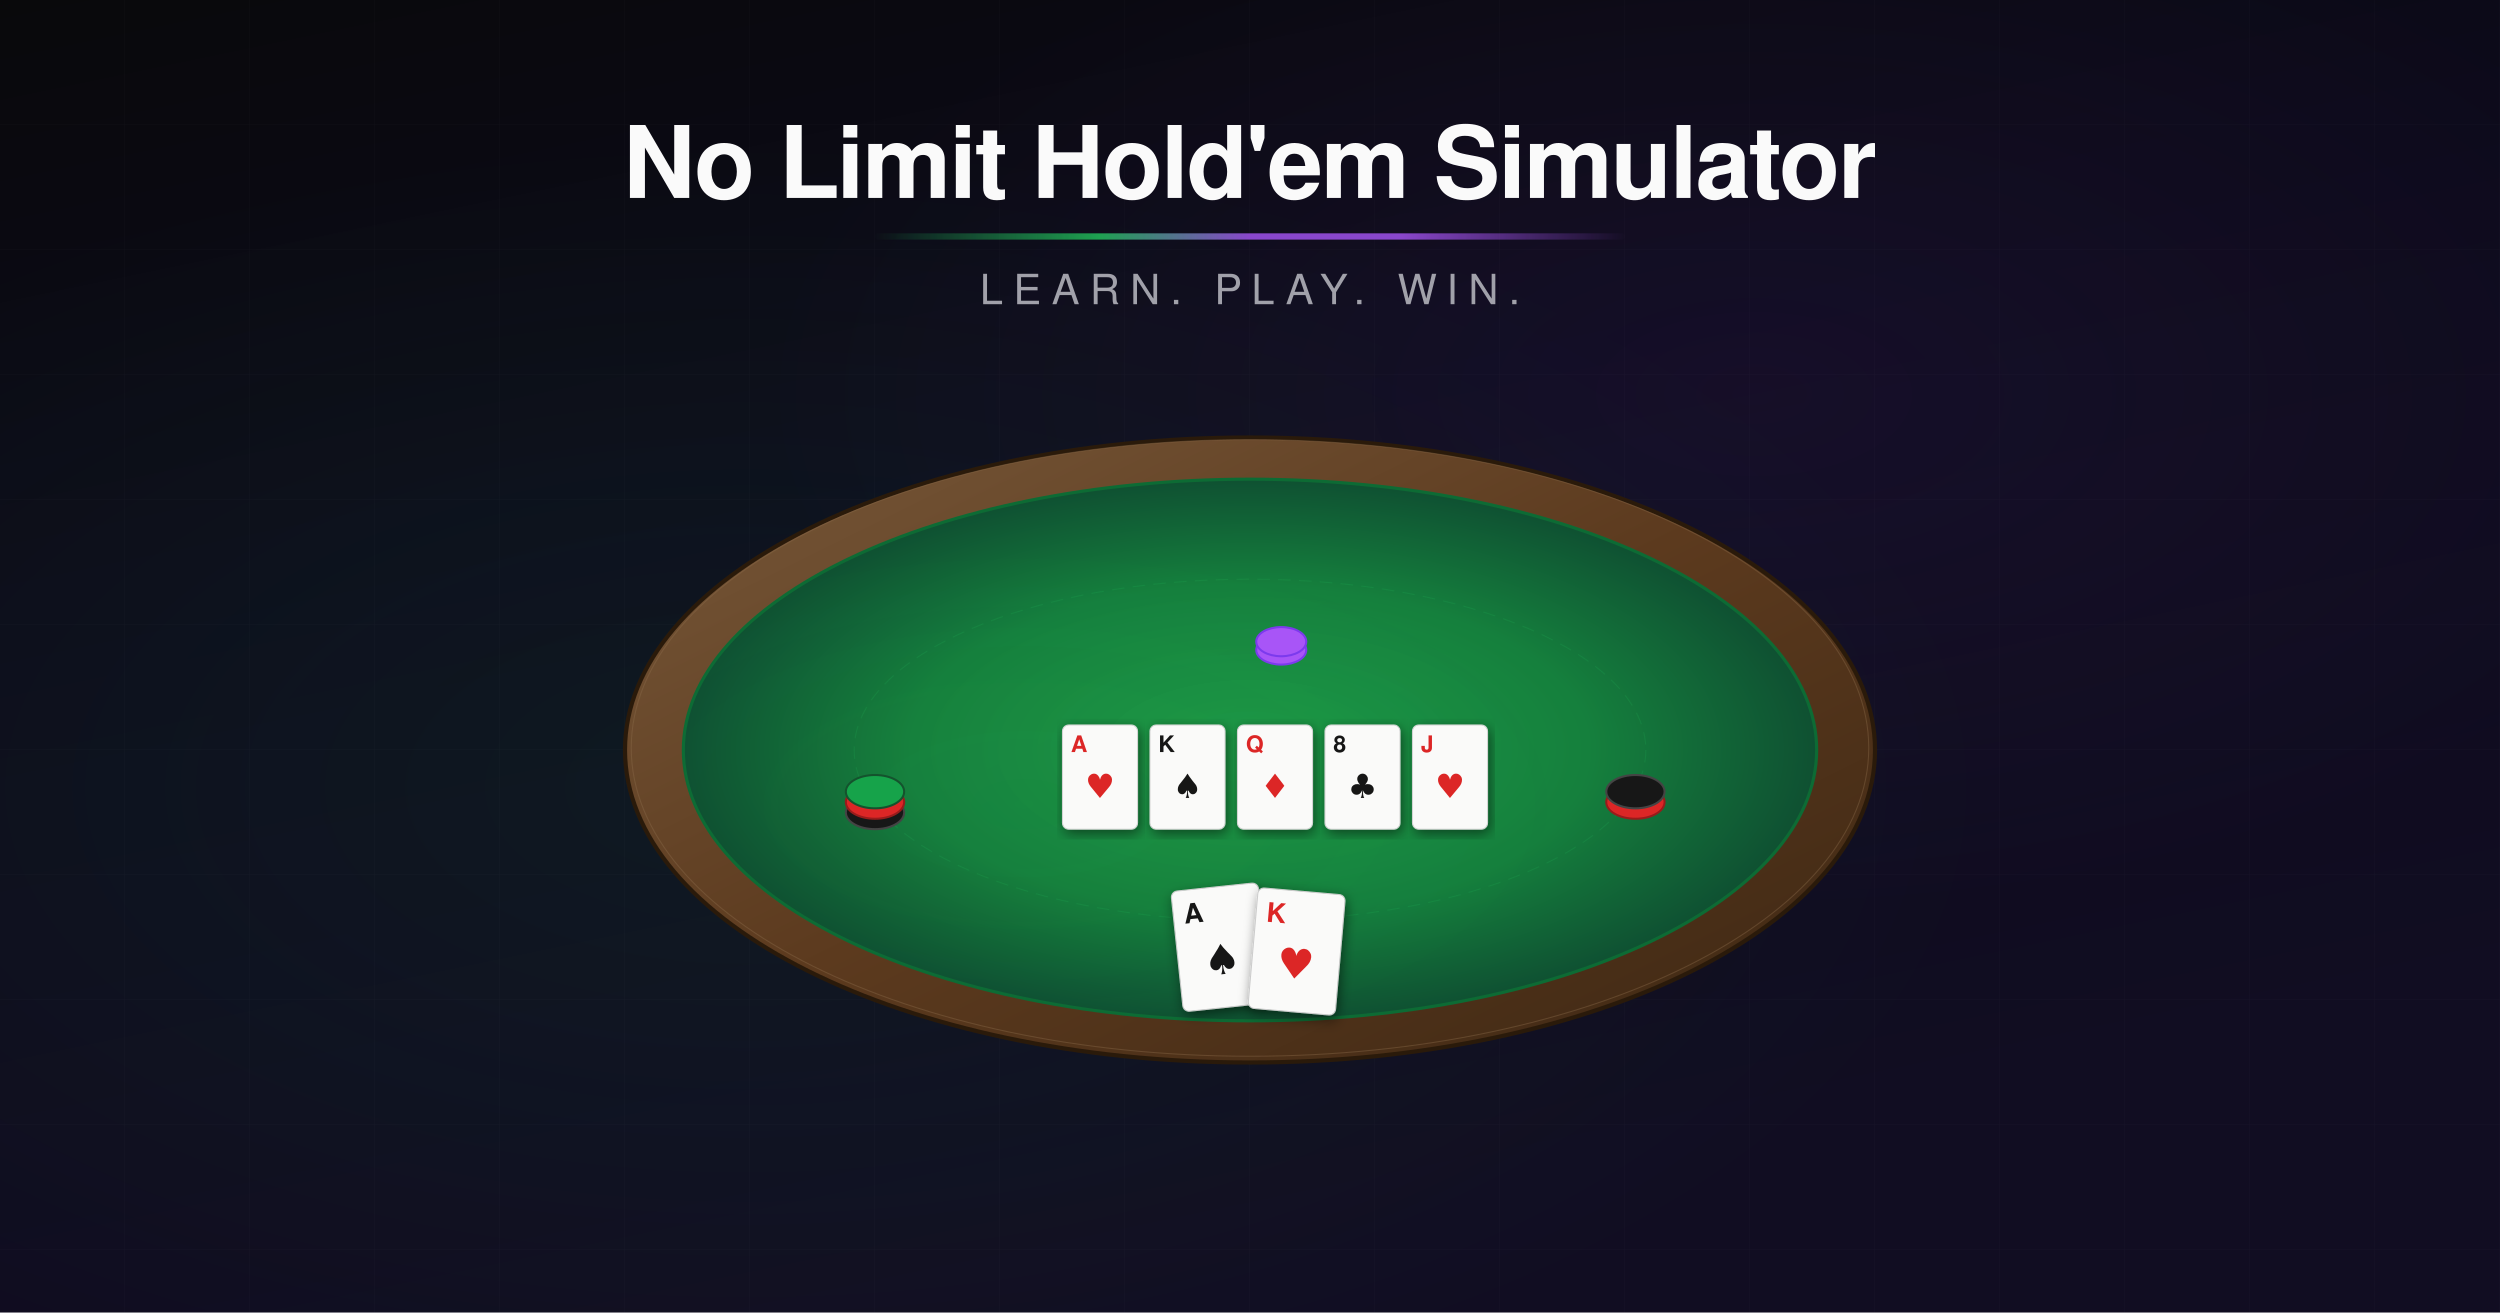
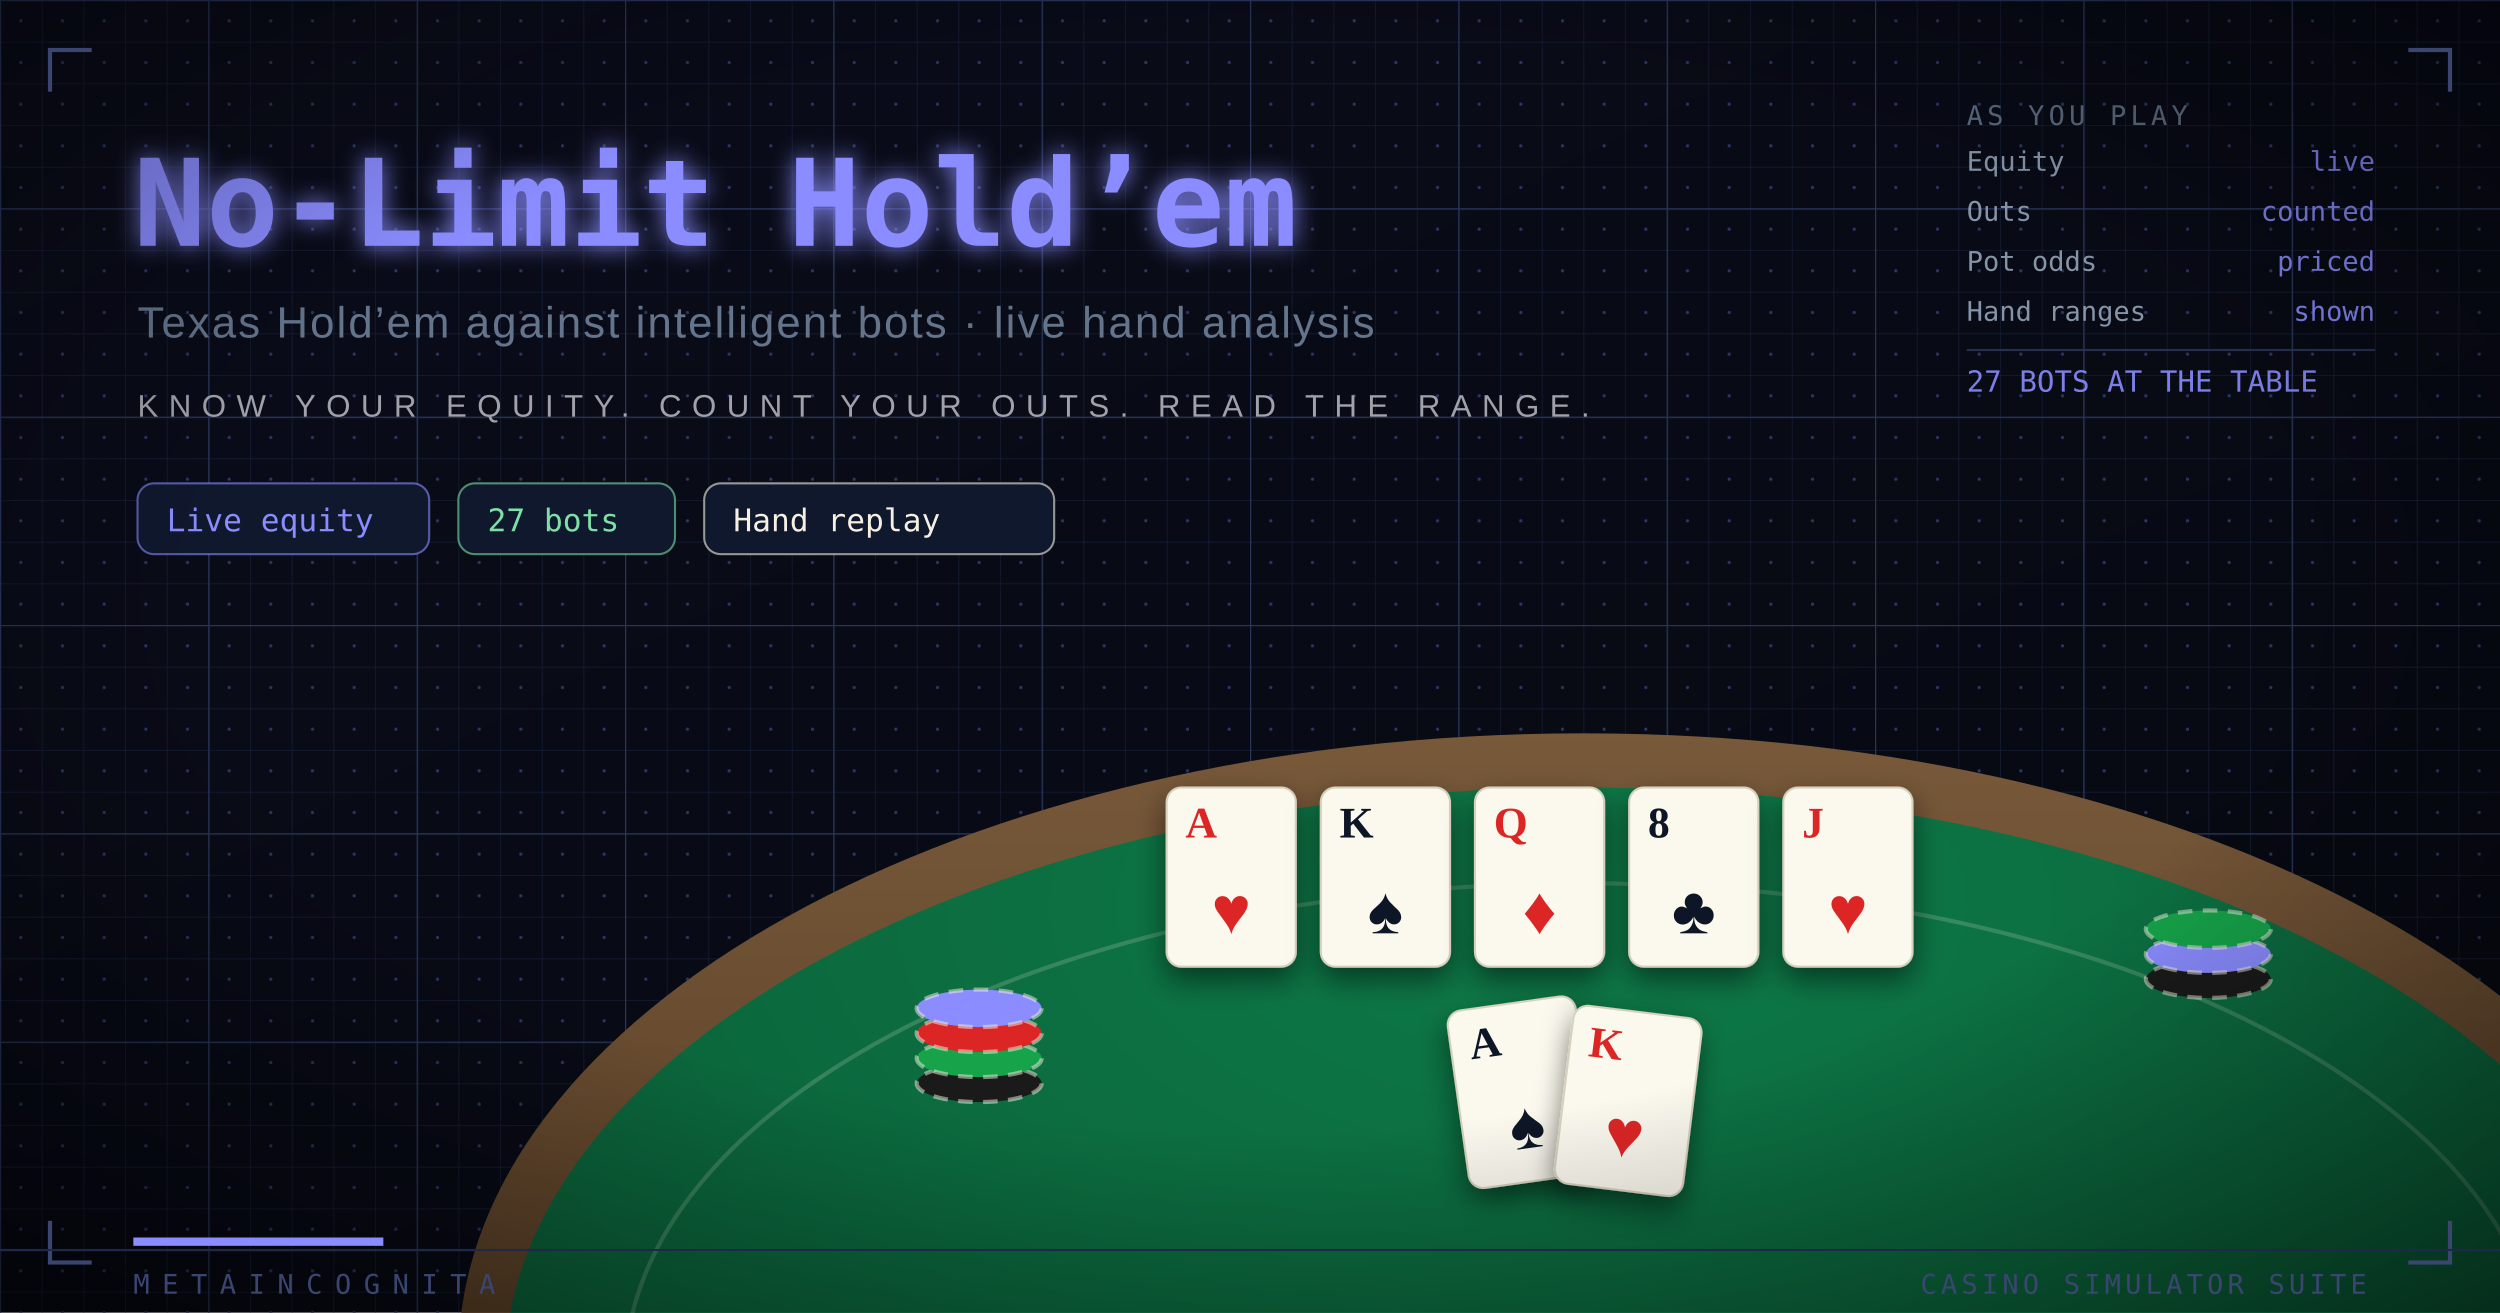
<svg xmlns="http://www.w3.org/2000/svg" width="1200" height="630" viewBox="0 0 1200 630">
  <defs>
-     <linearGradient id="bg" x1="0" y1="0" x2="0.4" y2="1">
-       <stop offset="0%" stop-color="#09090b" />
-       <stop offset="40%" stop-color="#0c0a1a" />
-       <stop offset="100%" stop-color="#110d22" />
+     <linearGradient id="bg" x1="0" y1="0" x2="1" y2="1">
+       <stop offset="0" stop-color="#0a0c1a" />
+       <stop offset="1" stop-color="#060810" />
    </linearGradient>
-     <radialGradient id="glow1" cx="30%" cy="60%" r="50%">
-       <stop offset="0%" stop-color="#22c55e" stop-opacity="0.08" />
-       <stop offset="100%" stop-color="#22c55e" stop-opacity="0" />
+     <pattern id="grid-fine" width="20" height="20" patternUnits="userSpaceOnUse">
+       <path d="M 20 0 L 0 0 0 20" fill="none" stroke="#1e2848" stroke-width="0.6" opacity="0.75" />
+     </pattern>
+     <pattern id="grid-major" width="100" height="100" patternUnits="userSpaceOnUse">
+       <path d="M 100 0 L 0 0 0 100" fill="none" stroke="#283458" stroke-width="1.2" />
+     </pattern>
+     <pattern id="dots" width="20" height="20" patternUnits="userSpaceOnUse">
+       <circle cx="10" cy="10" r="0.8" fill="#2a3460" />
+     </pattern>
+     <radialGradient id="vignette" cx="0.5" cy="0.45" r="0.75">
+       <stop offset="0.55" stop-color="#000000" stop-opacity="0" />
+       <stop offset="1" stop-color="#000000" stop-opacity="0.55" />
    </radialGradient>
-     <radialGradient id="glow2" cx="70%" cy="30%" r="40%">
-       <stop offset="0%" stop-color="#a855f7" stop-opacity="0.06" />
-       <stop offset="100%" stop-color="#a855f7" stop-opacity="0" />
+     <radialGradient id="felt" cx="0.5" cy="0.1" r="1">
+       <stop offset="0" stop-color="#0d7a48" />
+       <stop offset="0.7" stop-color="#0a5c36" />
+       <stop offset="1" stop-color="#07472a" />
    </radialGradient>
-     <radialGradient id="felt" cx="50%" cy="50%" r="50%">
-       <stop offset="0%" stop-color="#16a34a" stop-opacity="0.9" />
-       <stop offset="60%" stop-color="#15803d" />
-       <stop offset="100%" stop-color="#0f5132" />
-     </radialGradient>
-     <linearGradient id="rail" x1="0" y1="0" x2="1" y2="1">
-       <stop offset="0%" stop-color="#78593a" />
-       <stop offset="50%" stop-color="#5c3a1e" />
-       <stop offset="100%" stop-color="#3d2713" />
+     <linearGradient id="rail" x1="0" y1="0" x2="0" y2="1">
+       <stop offset="0" stop-color="#78593a" />
+       <stop offset="1" stop-color="#3d2713" />
    </linearGradient>
-     <filter id="shadow">
-       <feDropShadow dx="1" dy="2" stdDeviation="3" flood-color="#000" flood-opacity="0.5" />
-     </filter>
-     <filter id="glow">
-       <feGaussianBlur in="SourceGraphic" stdDeviation="2" />
+     <filter id="glow" x="-30%" y="-30%" width="160%" height="160%">
+       <feGaussianBlur stdDeviation="6" result="blur" />
      <feMerge>
-         <feMergeNode />
+         <feMergeNode in="blur" />
        <feMergeNode in="SourceGraphic" />
      </feMerge>
    </filter>
+     <filter id="shadow" x="-30%" y="-30%" width="160%" height="160%">
+       <feDropShadow dx="0" dy="6" stdDeviation="7" flood-color="#000000" flood-opacity="0.5" />
+     </filter>
  </defs>
  <rect width="1200" height="630" fill="url(#bg)" />
-   <rect width="1200" height="630" fill="url(#glow1)" />
-   <rect width="1200" height="630" fill="url(#glow2)" />
-   <g opacity="0.025">
-     <pattern id="g" width="60" height="60" patternUnits="userSpaceOnUse">
-       <line x1="60" y1="0" x2="60" y2="60" stroke="#fff" stroke-width="0.5" />
-       <line x1="0" y1="60" x2="60" y2="60" stroke="#fff" stroke-width="0.5" />
-     </pattern>
-     <rect width="1200" height="630" fill="url(#g)" />
+   <rect width="1200" height="630" fill="url(#grid-fine)" />
+   <rect width="1200" height="630" fill="url(#grid-major)" />
+   <rect width="1200" height="630" fill="url(#dots)" />
+   <g>
+     <ellipse cx="760" cy="652" rx="540" ry="300" fill="url(#rail)" />
+     <ellipse cx="760" cy="660" rx="518" ry="282" fill="url(#felt)" />
+     <ellipse cx="760" cy="660" rx="460" ry="236" fill="none" stroke="#f5f0e1" stroke-opacity="0.18" stroke-width="2" />
  </g>
-   <g transform="translate(600, 360)">
-     <ellipse cx="0" cy="0" rx="300" ry="150" fill="url(#rail)" stroke="#2a1a0a" stroke-width="2" />
-     <ellipse cx="0" cy="-1" rx="297" ry="148" fill="none" stroke="#8b6b4a" stroke-width="0.5" opacity="0.4" />
-     <ellipse cx="0" cy="0" rx="272" ry="130" fill="url(#felt)" stroke="#0d6b34" stroke-width="1.5" />
-     <ellipse cx="0" cy="0" rx="272" ry="130" fill="url(#glow1)" opacity="0.3" />
-     <ellipse cx="0" cy="0" rx="190" ry="82" fill="none" stroke="#22c55e" stroke-width="0.5" opacity="0.15" stroke-dasharray="6 4" />
-     <g transform="translate(-90, -12)">
-       <g transform="translate(0,0)" filter="url(#shadow)">
-         <rect width="36" height="50" rx="3" fill="#fafaf9" stroke="#d4d4d4" stroke-width="0.5" />
-         <text x="4" y="13" font-family="'SF Pro Display', 'Helvetica Neue', Helvetica, Arial, sans-serif" font-size="11" font-weight="700" fill="#dc2626">A</text>
-         <text x="18" y="35" font-family="serif" font-size="16" fill="#dc2626" text-anchor="middle">♥</text>
-       </g>
-       <g transform="translate(42,0)" filter="url(#shadow)">
-         <rect width="36" height="50" rx="3" fill="#fafaf9" stroke="#d4d4d4" stroke-width="0.5" />
-         <text x="4" y="13" font-family="'SF Pro Display', 'Helvetica Neue', Helvetica, Arial, sans-serif" font-size="11" font-weight="700" fill="#171717">K</text>
-         <text x="18" y="35" font-family="serif" font-size="16" fill="#171717" text-anchor="middle">♠</text>
-       </g>
-       <g transform="translate(84,0)" filter="url(#shadow)">
-         <rect width="36" height="50" rx="3" fill="#fafaf9" stroke="#d4d4d4" stroke-width="0.5" />
-         <text x="4" y="13" font-family="'SF Pro Display', 'Helvetica Neue', Helvetica, Arial, sans-serif" font-size="11" font-weight="700" fill="#dc2626">Q</text>
-         <text x="18" y="35" font-family="serif" font-size="16" fill="#dc2626" text-anchor="middle">♦</text>
-       </g>
-       <g transform="translate(126,0)" filter="url(#shadow)">
-         <rect width="36" height="50" rx="3" fill="#fafaf9" stroke="#d4d4d4" stroke-width="0.5" />
-         <text x="4" y="13" font-family="'SF Pro Display', 'Helvetica Neue', Helvetica, Arial, sans-serif" font-size="11" font-weight="700" fill="#171717">8</text>
-         <text x="18" y="35" font-family="serif" font-size="16" fill="#171717" text-anchor="middle">♣</text>
-       </g>
-       <g transform="translate(168,0)" filter="url(#shadow)">
-         <rect width="36" height="50" rx="3" fill="#fafaf9" stroke="#d4d4d4" stroke-width="0.5" />
-         <text x="4" y="13" font-family="'SF Pro Display', 'Helvetica Neue', Helvetica, Arial, sans-serif" font-size="11" font-weight="700" fill="#dc2626">J</text>
-         <text x="18" y="35" font-family="serif" font-size="16" fill="#dc2626" text-anchor="middle">♥</text>
-       </g>
+   <g filter="url(#shadow)" transform="translate(560 378) rotate(0)">
+     <rect width="62" height="86" rx="7" fill="#fbf8ee" stroke="#d6d0bd" stroke-width="1" />
+     <text x="9" y="24" font-family="Georgia, 'Times New Roman', serif" font-size="21" font-weight="700" fill="#dc2626">A</text>
+     <text x="31.0" y="70" font-family="Arial, sans-serif" font-size="32" fill="#dc2626" text-anchor="middle">♥</text>
+   </g>
+   <g filter="url(#shadow)" transform="translate(634 378) rotate(0)">
+     <rect width="62" height="86" rx="7" fill="#fbf8ee" stroke="#d6d0bd" stroke-width="1" />
+     <text x="9" y="24" font-family="Georgia, 'Times New Roman', serif" font-size="21" font-weight="700" fill="#111827">K</text>
+     <text x="31.0" y="70" font-family="Arial, sans-serif" font-size="32" fill="#111827" text-anchor="middle">♠</text>
+   </g>
+   <g filter="url(#shadow)" transform="translate(708 378) rotate(0)">
+     <rect width="62" height="86" rx="7" fill="#fbf8ee" stroke="#d6d0bd" stroke-width="1" />
+     <text x="9" y="24" font-family="Georgia, 'Times New Roman', serif" font-size="21" font-weight="700" fill="#dc2626">Q</text>
+     <text x="31.0" y="70" font-family="Arial, sans-serif" font-size="32" fill="#dc2626" text-anchor="middle">♦</text>
+   </g>
+   <g filter="url(#shadow)" transform="translate(782 378) rotate(0)">
+     <rect width="62" height="86" rx="7" fill="#fbf8ee" stroke="#d6d0bd" stroke-width="1" />
+     <text x="9" y="24" font-family="Georgia, 'Times New Roman', serif" font-size="21" font-weight="700" fill="#111827">8</text>
+     <text x="31.0" y="70" font-family="Arial, sans-serif" font-size="32" fill="#111827" text-anchor="middle">♣</text>
+   </g>
+   <g filter="url(#shadow)" transform="translate(856 378) rotate(0)">
+     <rect width="62" height="86" rx="7" fill="#fbf8ee" stroke="#d6d0bd" stroke-width="1" />
+     <text x="9" y="24" font-family="Georgia, 'Times New Roman', serif" font-size="21" font-weight="700" fill="#dc2626">J</text>
+     <text x="31.0" y="70" font-family="Arial, sans-serif" font-size="32" fill="#dc2626" text-anchor="middle">♥</text>
+   </g>
+   <g filter="url(#shadow)" transform="translate(694 486) rotate(-8)">
+     <rect width="62" height="86" rx="7" fill="#fbf8ee" stroke="#d6d0bd" stroke-width="1" />
+     <text x="9" y="24" font-family="Georgia, 'Times New Roman', serif" font-size="21" font-weight="700" fill="#111827">A</text>
+     <text x="31.0" y="70" font-family="Arial, sans-serif" font-size="32" fill="#111827" text-anchor="middle">♠</text>
+   </g>
+   <g filter="url(#shadow)" transform="translate(756 482) rotate(7)">
+     <rect width="62" height="86" rx="7" fill="#fbf8ee" stroke="#d6d0bd" stroke-width="1" />
+     <text x="9" y="24" font-family="Georgia, 'Times New Roman', serif" font-size="21" font-weight="700" fill="#dc2626">K</text>
+     <text x="31.0" y="70" font-family="Arial, sans-serif" font-size="32" fill="#dc2626" text-anchor="middle">♥</text>
+   </g>
+   <g transform="translate(470 520)">
+     <ellipse cx="0" cy="0" rx="30" ry="9" fill="#1a1a1a" stroke="#f5f0e1" stroke-opacity="0.5" stroke-width="2" stroke-dasharray="7 5" />
+     <ellipse cx="0" cy="-12" rx="30" ry="9" fill="#16a34a" stroke="#f5f0e1" stroke-opacity="0.5" stroke-width="2" stroke-dasharray="7 5" />
+     <ellipse cx="0" cy="-24" rx="30" ry="9" fill="#dc2626" stroke="#f5f0e1" stroke-opacity="0.5" stroke-width="2" stroke-dasharray="7 5" />
+     <ellipse cx="0" cy="-36" rx="30" ry="9" fill="#8a8cff" stroke="#f5f0e1" stroke-opacity="0.5" stroke-width="2" stroke-dasharray="7 5" />
+   </g>
+   <g transform="translate(1060 470)">
+     <ellipse cx="0" cy="0" rx="30" ry="9" fill="#1a1a1a" stroke="#f5f0e1" stroke-opacity="0.5" stroke-width="2" stroke-dasharray="7 5" />
+     <ellipse cx="0" cy="-12" rx="30" ry="9" fill="#8a8cff" stroke="#f5f0e1" stroke-opacity="0.5" stroke-width="2" stroke-dasharray="7 5" />
+     <ellipse cx="0" cy="-24" rx="30" ry="9" fill="#16a34a" stroke="#f5f0e1" stroke-opacity="0.5" stroke-width="2" stroke-dasharray="7 5" />
+   </g>
+   <g transform="translate(944 72)" opacity="0.9">
+     <text x="0" y="-12" font-family="'Fira Code', Menlo, monospace" font-size="13" fill="#64748b" letter-spacing="2">AS YOU PLAY</text>
+     <g font-family="'Fira Code', Menlo, monospace" font-size="13">
+       <text x="0" y="10" fill="#94a3b8">Equity</text>
+       <text x="196" y="10" fill="#8a8cff" text-anchor="end">live</text>
+       <text x="0" y="34" fill="#94a3b8">Outs</text>
+       <text x="196" y="34" fill="#8a8cff" text-anchor="end">counted</text>
+       <text x="0" y="58" fill="#94a3b8">Pot odds</text>
+       <text x="196" y="58" fill="#8a8cff" text-anchor="end">priced</text>
+       <text x="0" y="82" fill="#94a3b8">Hand ranges</text>
+       <text x="196" y="82" fill="#8a8cff" text-anchor="end">shown</text>
    </g>
-     <g transform="translate(-38, 68) rotate(-6)" filter="url(#shadow)">
-       <rect width="42" height="58" rx="3" fill="#fafaf9" stroke="#ccc" stroke-width="0.5" />
-       <text x="5" y="16" font-family="'SF Pro Display', 'Helvetica Neue', Helvetica, Arial, sans-serif" font-size="13" font-weight="700" fill="#171717">A</text>
-       <text x="21" y="42" font-family="serif" font-size="20" fill="#171717" text-anchor="middle">♠</text>
-     </g>
-     <g transform="translate(4, 66) rotate(5)" filter="url(#shadow)">
-       <rect width="42" height="58" rx="3" fill="#fafaf9" stroke="#ccc" stroke-width="0.5" />
-       <text x="5" y="16" font-family="'SF Pro Display', 'Helvetica Neue', Helvetica, Arial, sans-serif" font-size="13" font-weight="700" fill="#dc2626">K</text>
-       <text x="21" y="42" font-family="serif" font-size="20" fill="#dc2626" text-anchor="middle">♥</text>
-     </g>
-     <g transform="translate(-180, 30)">
-       <ellipse cx="0" cy="0" rx="14" ry="8" fill="#171717" stroke="#444" stroke-width="1" />
-       <ellipse cx="0" cy="-5" rx="14" ry="8" fill="#dc2626" stroke="#991b1b" stroke-width="1" />
-       <ellipse cx="0" cy="-10" rx="14" ry="8" fill="#16a34a" stroke="#14532d" stroke-width="1" />
-     </g>
-     <g transform="translate(185, 25)">
-       <ellipse cx="0" cy="0" rx="14" ry="8" fill="#dc2626" stroke="#991b1b" stroke-width="1" />
-       <ellipse cx="0" cy="-5" rx="14" ry="8" fill="#171717" stroke="#444" stroke-width="1" />
-     </g>
-     <g transform="translate(15, -48)">
-       <ellipse cx="0" cy="0" rx="12" ry="7" fill="#a855f7" stroke="#7c3aed" stroke-width="1" />
-       <ellipse cx="0" cy="-4" rx="12" ry="7" fill="#a855f7" stroke="#7c3aed" stroke-width="1" />
-     </g>
+     <line x1="0" y1="96" x2="196" y2="96" stroke="#283458" stroke-width="1" />
+     <text x="0" y="116" font-family="'Fira Code', Menlo, monospace" font-size="14" fill="#8a8cff">27 BOTS AT THE TABLE</text>
  </g>
-   <text x="600" y="95" text-anchor="middle" font-family="'SF Pro Display', 'Helvetica Neue', Helvetica, Arial, sans-serif" font-size="48" font-weight="800" fill="#fafafa" letter-spacing="-1">
-     No Limit Hold'em Simulator
-   </text>
-   <rect x="420" y="112" width="360" height="3" rx="1.5" fill="url(#accentLine)" opacity="0.8" />
-   <defs>
-     <linearGradient id="accentLine" x1="0" y1="0" x2="1" y2="0">
-       <stop offset="0%" stop-color="#22c55e" stop-opacity="0" />
-       <stop offset="30%" stop-color="#22c55e" />
-       <stop offset="50%" stop-color="#a855f7" />
-       <stop offset="70%" stop-color="#a855f7" />
-       <stop offset="100%" stop-color="#a855f7" stop-opacity="0" />
-     </linearGradient>
-   </defs>
-   <text x="600" y="146" text-anchor="middle" font-family="'SF Pro Display', 'Helvetica Neue', Helvetica, Arial, sans-serif" font-size="20" font-weight="400" fill="#a1a1aa" letter-spacing="5">
-     LEARN. PLAY. WIN.
-   </text>
+   <g>
+     <text x="64" y="118" font-family="'Fira Code', Menlo, monospace" font-size="58" font-weight="700" fill="#8a8cff" filter="url(#glow)">No-Limit Hold’em</text>
+     <text x="66" y="162" font-family="-apple-system, 'SF Pro Display', 'Helvetica Neue', Arial, sans-serif" font-size="21" fill="#64748b" letter-spacing="1">Texas Hold’em against intelligent bots · live hand analysis</text>
+     <text x="66" y="200" font-family="-apple-system, 'SF Pro Display', 'Helvetica Neue', Arial, sans-serif" font-size="15" fill="#a1a1aa" letter-spacing="5">KNOW YOUR EQUITY. COUNT YOUR OUTS. READ THE RANGE.</text>
+   </g>
+   <g font-family="'Fira Code', Menlo, monospace" font-size="15">
+     <rect x="66" y="232" width="140" height="34" rx="8" fill="#10182e" stroke="#8a8cff" stroke-opacity="0.6" />
+     <text x="80" y="255" fill="#8a8cff">Live equity</text>
+     <rect x="220" y="232" width="104" height="34" rx="8" fill="#10182e" stroke="#7ee0a6" stroke-opacity="0.6" />
+     <text x="234" y="255" fill="#7ee0a6">27 bots</text>
+     <rect x="338" y="232" width="168" height="34" rx="8" fill="#10182e" stroke="#f5f0e1" stroke-opacity="0.6" />
+     <text x="352" y="255" fill="#f5f0e1">Hand replay</text>
+   </g>
+   <rect width="1200" height="630" fill="url(#vignette)" />
+   <g stroke="#3a4570" stroke-width="2" fill="none">
+     <path d="M 24 44 L 24 24 L 44 24" />
+     <path d="M 1156 24 L 1176 24 L 1176 44" />
+     <path d="M 1176 586 L 1176 606 L 1156 606" />
+     <path d="M 44 606 L 24 606 L 24 586" />
+   </g>
+   <rect x="64" y="594" width="120" height="4" fill="#8a8cff" />
+   <line x1="0" y1="600" x2="1200" y2="600" stroke="#1e2848" stroke-width="1" />
+   <text x="64" y="621" font-family="'Fira Code', Menlo, monospace" font-size="13" fill="#3a4570" letter-spacing="6">METAINCOGNITA</text>
+   <text x="1136" y="621" font-family="'Fira Code', Menlo, monospace" font-size="13" fill="#3a4570" letter-spacing="2" text-anchor="end">CASINO SIMULATOR SUITE</text>
</svg>
